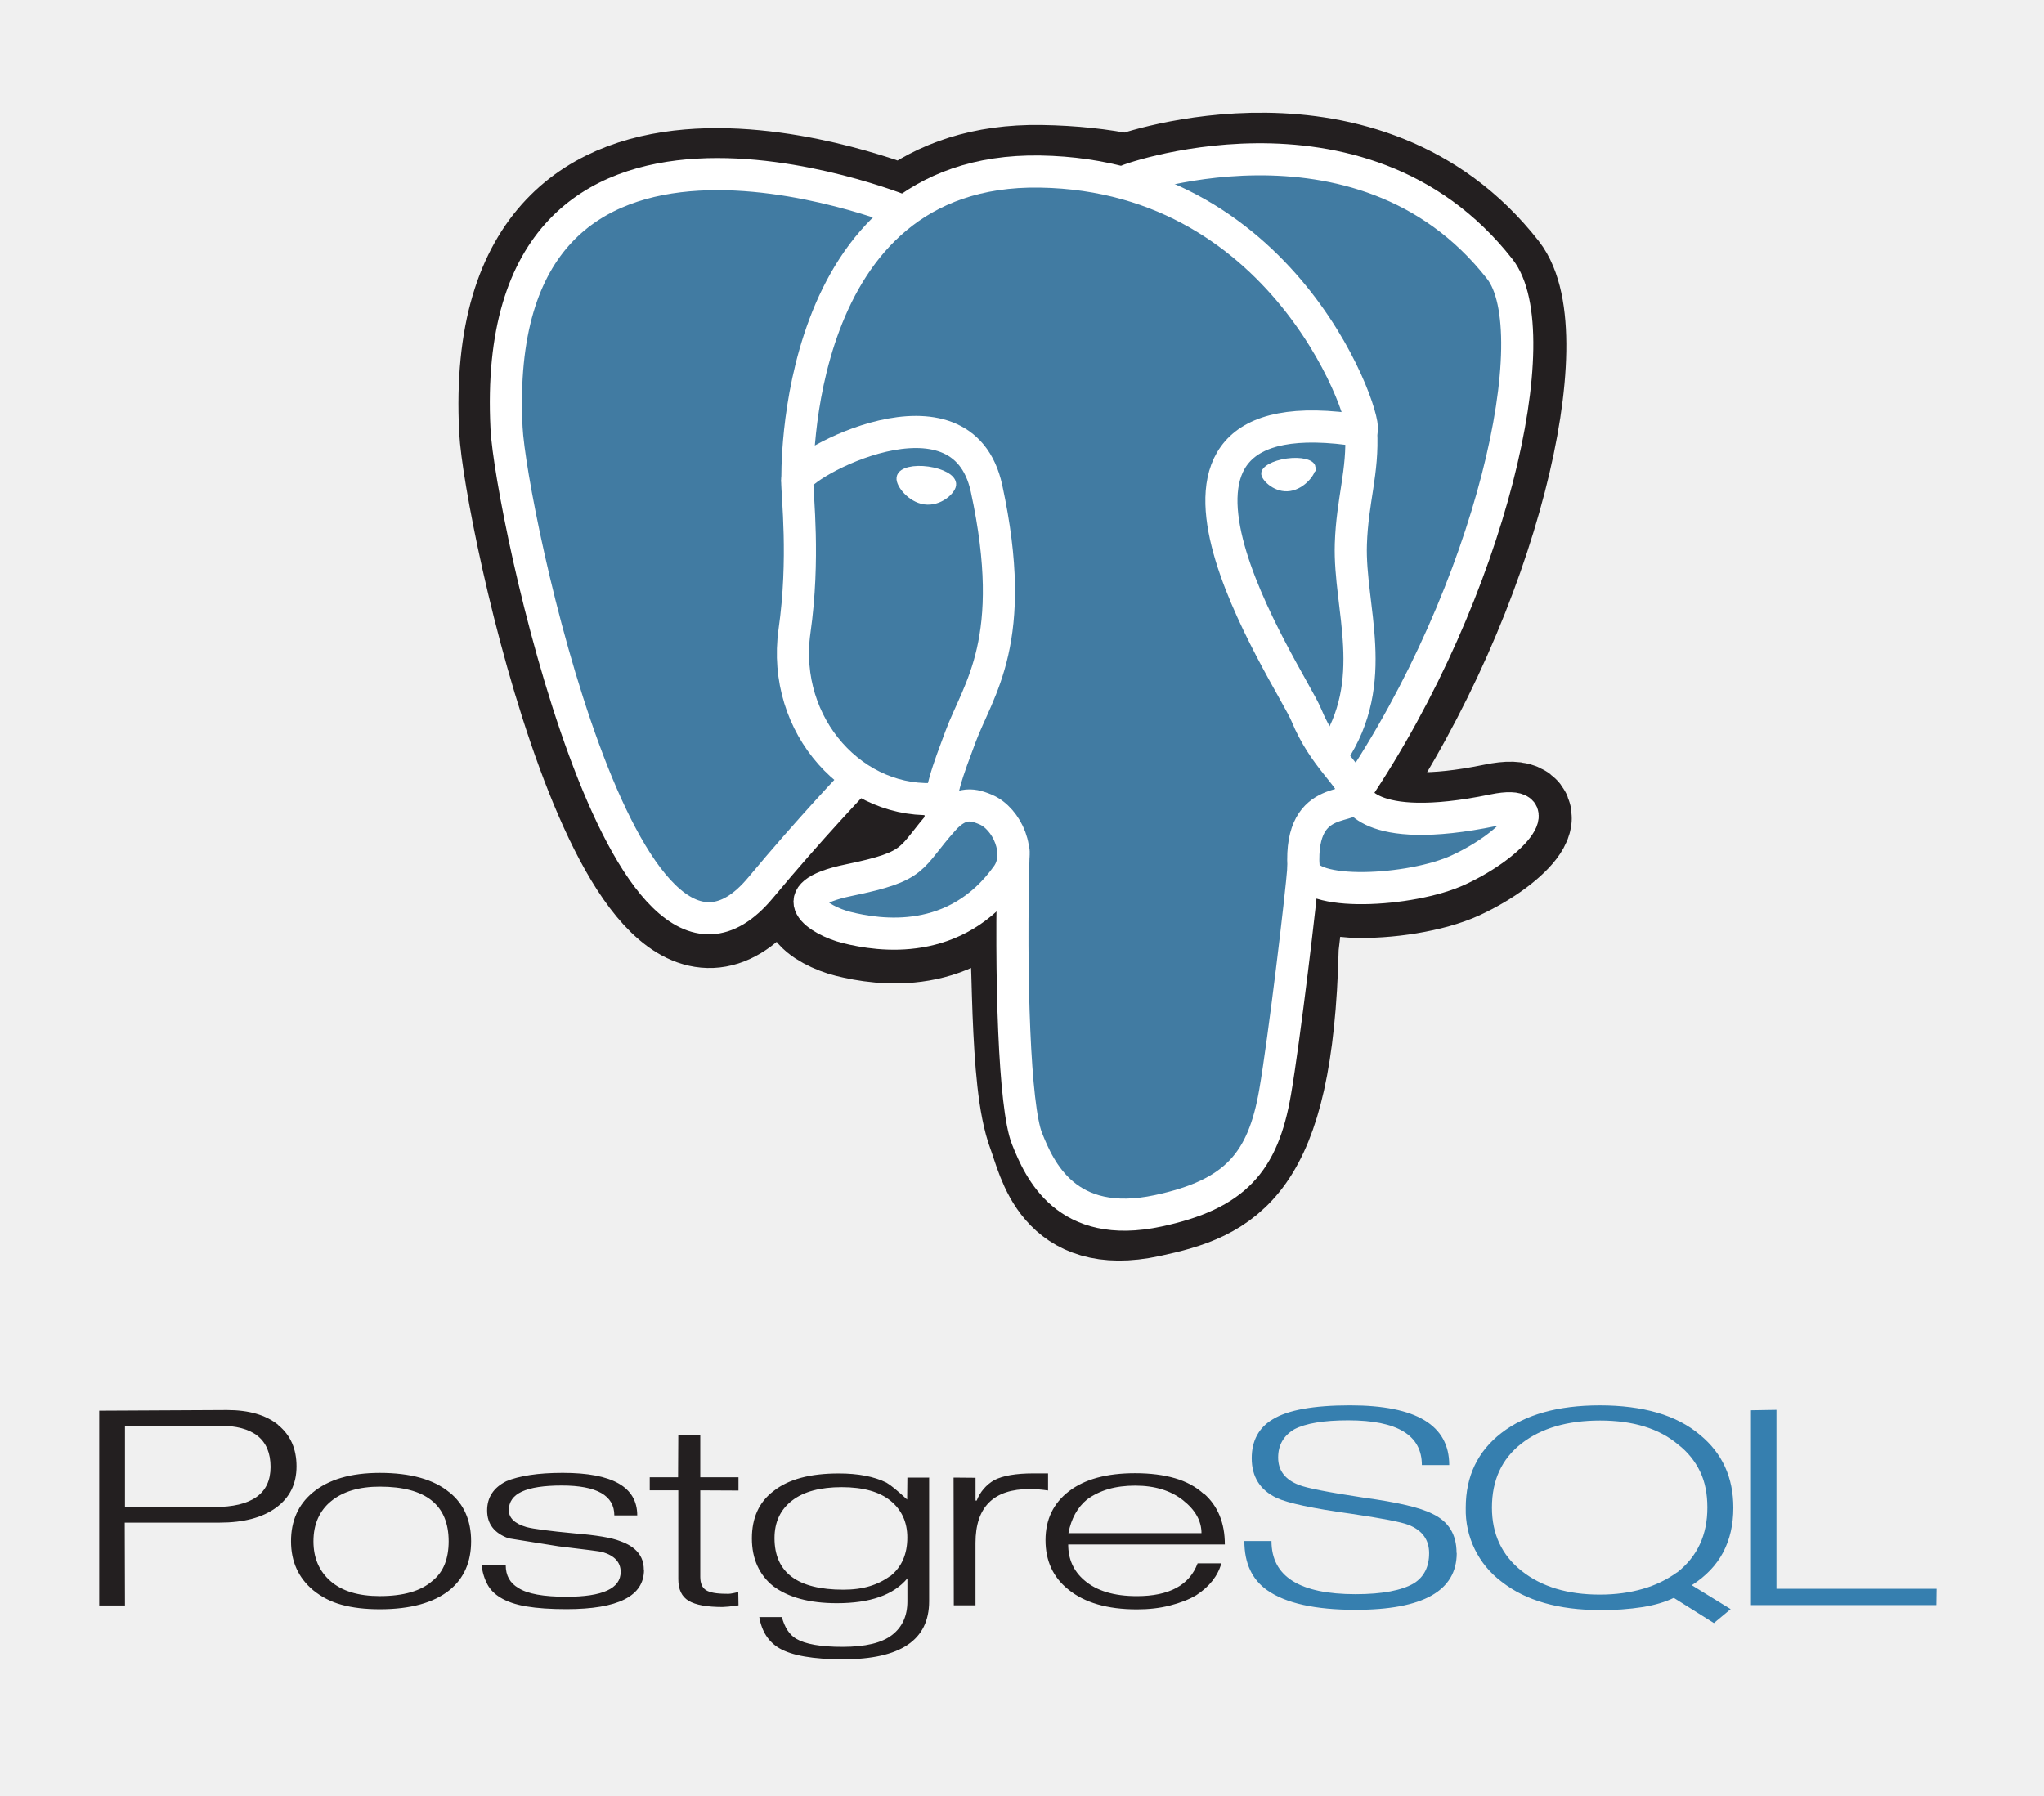
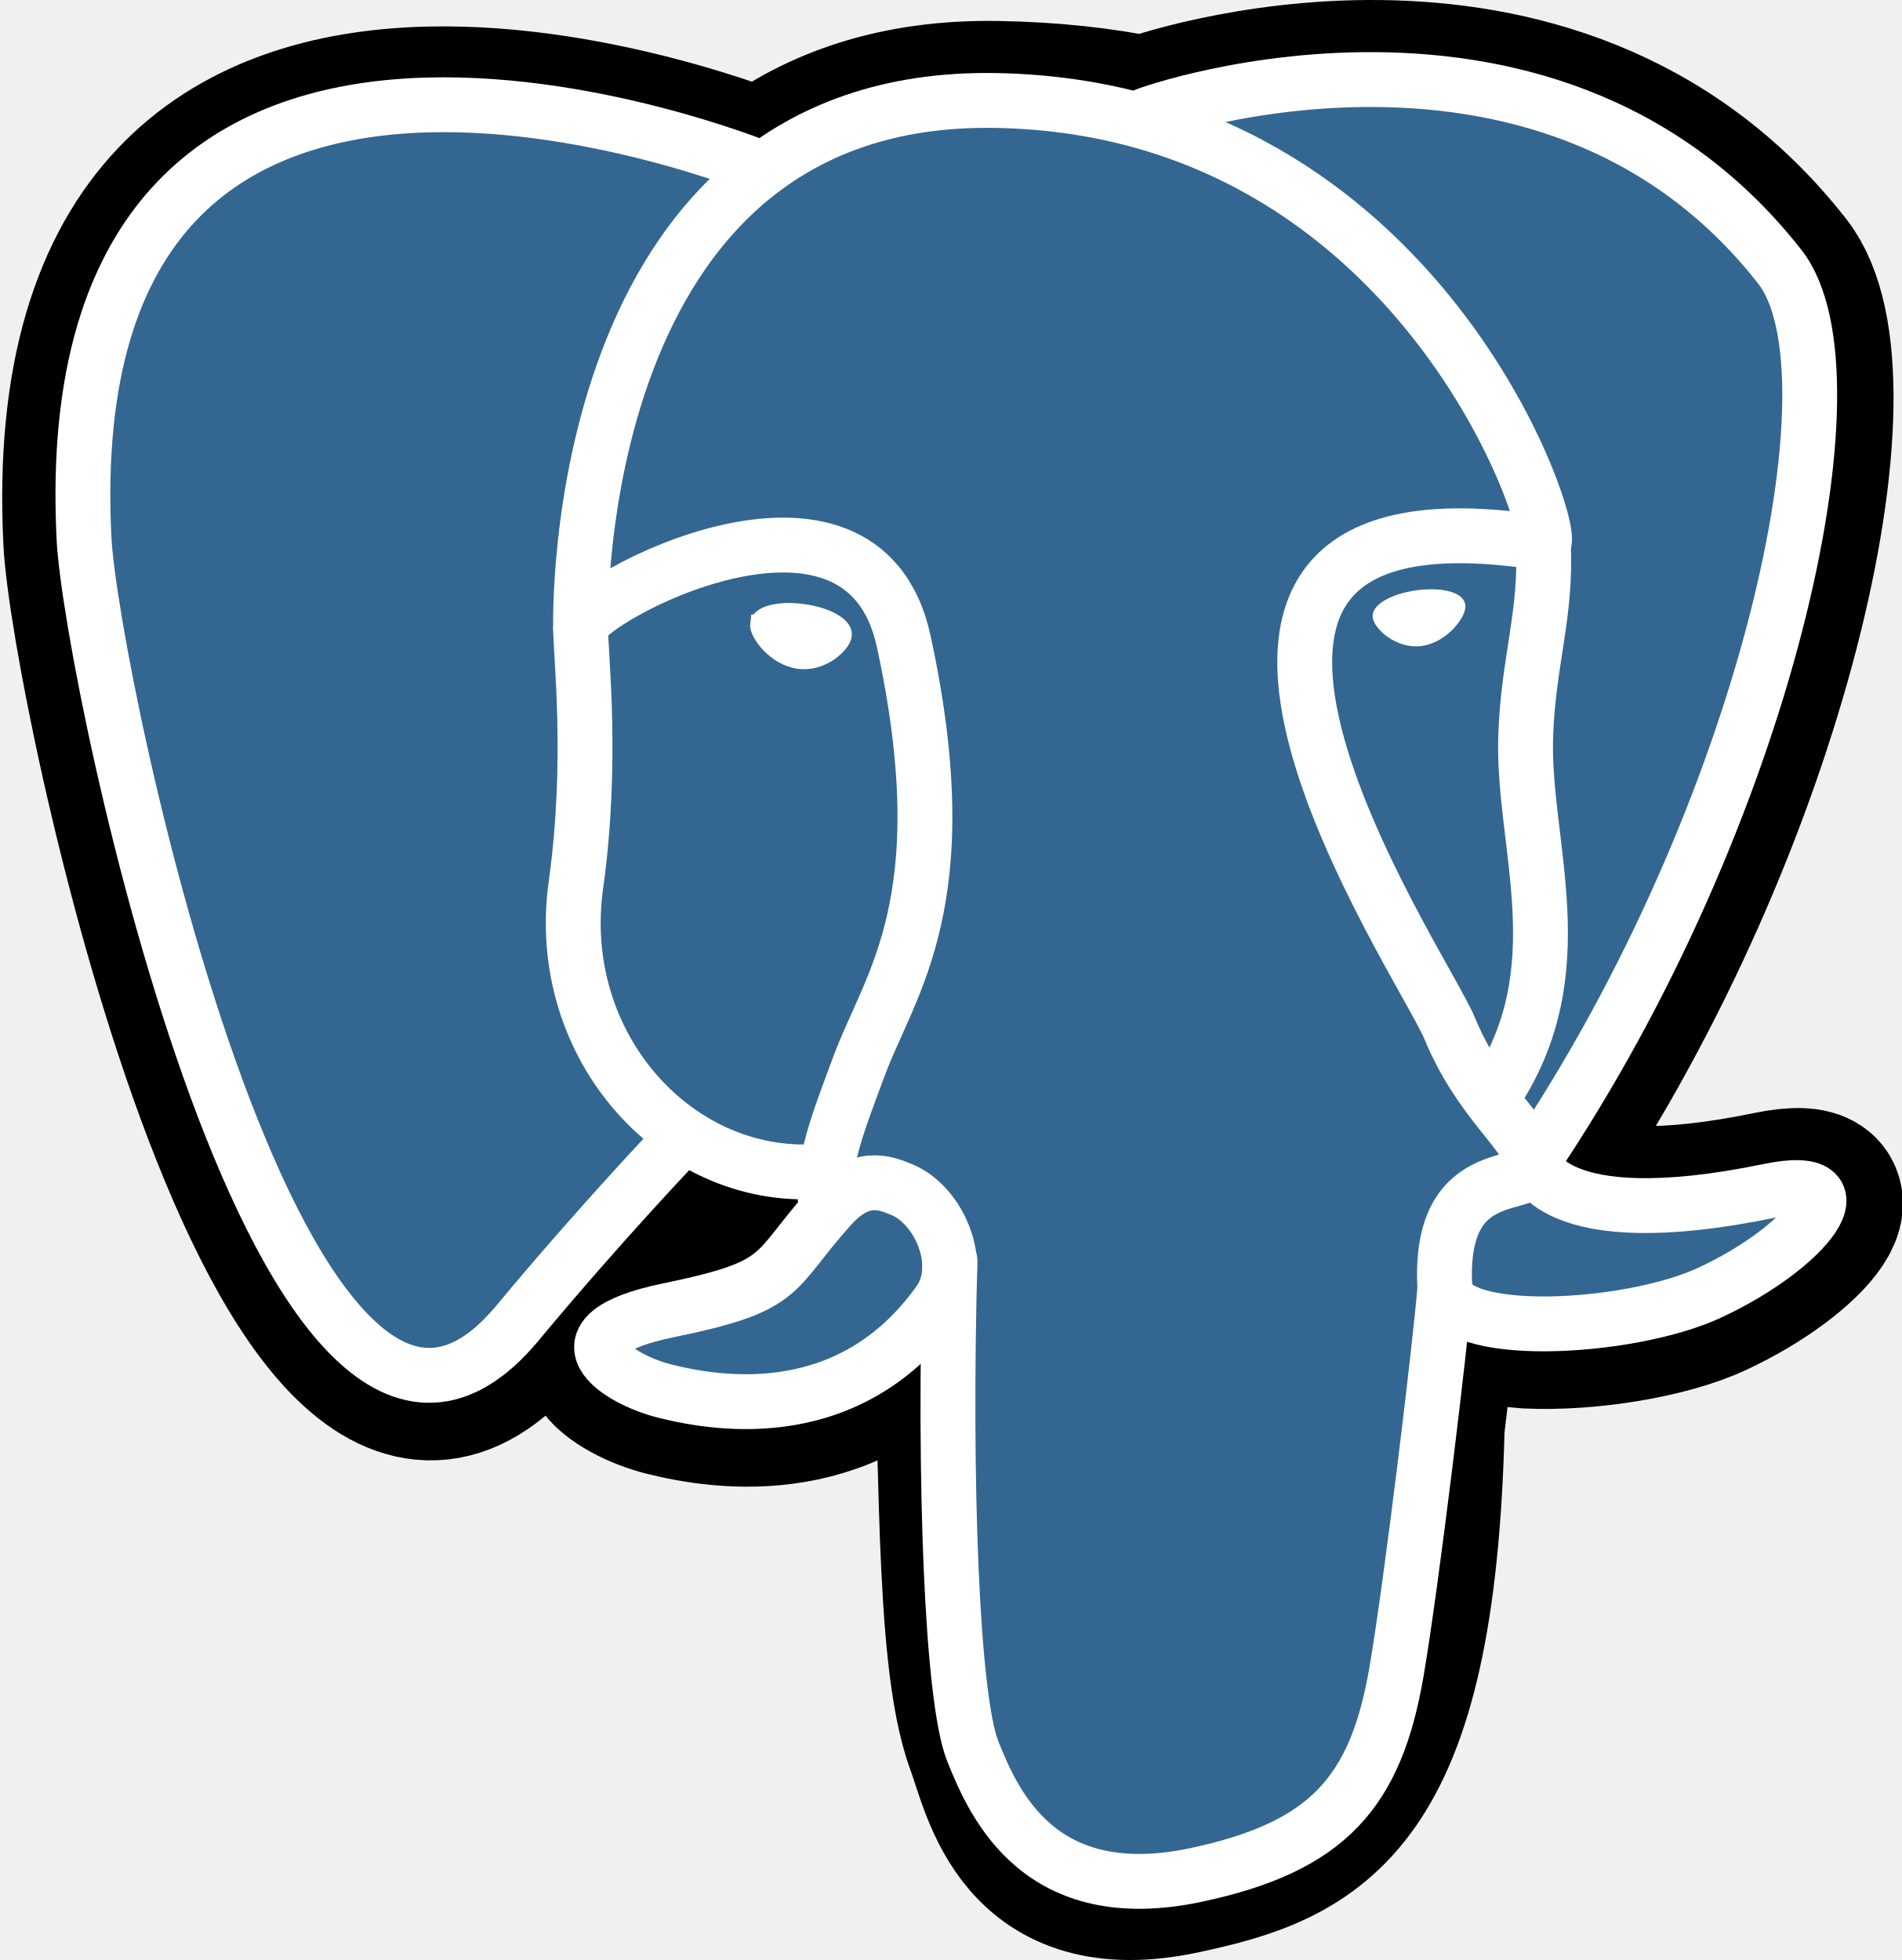
- <svg xmlns="http://www.w3.org/2000/svg" width="107" height="94">
-   <style>.B{stroke-width:1.682}.C{stroke:#fff}.D{stroke-linecap:round}.E{stroke-linejoin:round}</style>
-   <path d="M11.2 78.902H6.542v-4.26h4.92c1.8 0 2.702.72 2.702 2.163 0 1.398-.985 2.097-2.955 2.097m3.354-4.3c-.64-.52-1.534-.78-2.684-.78l-6.684.034v10.2h1.347l-.012-4.338h4.973c1.247 0 2.23-.26 2.945-.78s1.075-1.24 1.075-2.163-.32-1.643-.96-2.163zm8.717 7.296a2.09 2.09 0 0 1-.639.867c-.603.534-1.523.8-2.76.8-1.118 0-1.976-.26-2.574-.78s-.898-1.214-.898-2.085c0-.453.078-.856.235-1.207a2.4 2.4 0 0 1 .68-.89c.62-.512 1.47-.768 2.557-.768 2.404 0 3.606.955 3.606 2.864 0 .454-.07.852-.205 1.196m.244-3.76c-.82-.68-2.036-1.02-3.645-1.02-1.52 0-2.696.347-3.524 1.04-.748.628-1.122 1.475-1.122 2.54s.386 1.913 1.16 2.563a3.99 3.99 0 0 0 1.491.761c.567.157 1.233.235 1.997.235 1.6 0 2.82-.336 3.657-1.008.748-.613 1.122-1.464 1.122-2.552 0-1.095-.378-1.95-1.135-2.563zm10.186 4.057c0 1.372-1.354 2.057-4.063 2.057-.828 0-1.525-.048-2.092-.143s-1.027-.254-1.38-.474c-.273-.168-.5-.387-.65-.657a2.75 2.75 0 0 1-.313-1.018l1.26-.01c0 .54.22.937.662 1.193.473.307 1.312.46 2.515.46 1.893 0 2.84-.43 2.84-1.3 0-.503-.317-.85-.952-1.04-.13-.037-.894-.133-2.297-.3l-2.622-.42c-.747-.27-1.12-.755-1.12-1.456 0-.686.334-1.197 1.002-1.532.33-.14.742-.246 1.237-.323s1.068-.115 1.72-.115c2.607 0 3.9.742 3.9 2.227h-1.2c0-1.043-.916-1.565-2.75-1.565-.932 0-1.628.106-2.086.317s-.687.536-.687.974c0 .4.3.704.928.886.362.095 1.194.205 2.496.328 1.166.095 1.965.23 2.4.405.828.292 1.242.788 1.242 1.488zm4.948 1.858l-.513.065-.32.022c-.82 0-1.412-.108-1.775-.324s-.544-.594-.544-1.135v-4.65h-1.495v-.684h1.483l.012-2.197h1.15v2.197h2v.695l-2-.01v4.524c0 .337.098.57.296.698s.55.192 1.055.192c.072.007.153.005.24-.007s.22-.04.398-.082l.012.698zm7.947-1.542a3.52 3.52 0 0 1-1.073.536c-.402.124-.864.186-1.386.186-2.403 0-3.604-.9-3.604-2.7 0-.838.307-1.495.922-1.968s1.48-.7 2.597-.7c1.125 0 1.98.24 2.56.716s.874 1.117.874 1.92c0 .875-.297 1.55-.892 2.023m2.04-5.16H47.5l-.012 1.15c-.506-.467-.868-.762-1.085-.886-.643-.32-1.475-.48-2.496-.48-1.496 0-2.637.3-3.425.93-.748.57-1.122 1.393-1.122 2.472 0 .532.095 1.008.284 1.427a2.86 2.86 0 0 0 .827 1.066c.8.598 1.904.897 3.346.897 1.73 0 2.96-.43 3.684-1.3v1.2c0 .76-.264 1.346-.8 1.762s-1.393.624-2.6.624c-1.134 0-1.942-.142-2.424-.425-.362-.218-.6-.596-.748-1.133h-1.182c.13.75.48 1.294 1.05 1.63.66.386 1.773.58 3.342.58 3 0 4.5-1.012 4.5-3.036v-6.5zm6.217.675a6.64 6.64 0 0 0-.964-.076c-1.888 0-2.832.94-2.832 2.82v3.268H49.93l-.012-6.687 1.15.01v1.193h.06a2.13 2.13 0 0 1 .916-1.069c.458-.235 1.14-.353 2.05-.353h.77v.895zm1.068 2.234c.145-.76.47-1.348.976-1.765.33-.24.703-.422 1.12-.543s.888-.18 1.4-.18c1.02 0 1.854.254 2.5.762s.97 1.083.97 1.727h-6.98m7.092-2.063c-.402-.366-.9-.637-1.496-.812s-1.3-.264-2.087-.264c-1.5 0-2.643.314-3.464.942s-1.23 1.482-1.23 2.563.394 1.938 1.182 2.573c.852.7 2.055 1.05 3.607 1.05.62 0 1.192-.064 1.72-.2s.987-.307 1.38-.54c.692-.45 1.13-1.007 1.315-1.668h-1.242c-.426 1.143-1.487 1.715-3.183 1.715-1.198 0-2.12-.28-2.76-.84-.555-.48-.832-1.1-.832-1.863h8.2c0-1.134-.366-2.024-1.098-2.668z" fill="#231f20" />
-   <path d="M76.258 81.305c0 1.985-1.764 2.978-5.294 2.978-2.115 0-3.658-.342-4.63-1.026-.796-.562-1.194-1.42-1.194-2.572h1.42c0 1.853 1.467 2.78 4.403 2.78 1.407 0 2.425-.2 3.053-.57.53-.335.796-.86.796-1.575 0-.707-.362-1.203-1.086-1.487-.4-.153-1.412-.346-3.004-.58-2.003-.277-3.3-.554-3.897-.83-.86-.408-1.3-1.1-1.3-2.078 0-.9.366-1.6 1.098-2.034.788-.488 2.14-.733 4.054-.733 3.46 0 5.188 1.042 5.188 3.127h-1.433c0-1.562-1.284-2.342-3.852-2.342-1.288 0-2.23.157-2.826.47-.564.336-.845.828-.845 1.478 0 .68.362 1.157 1.086 1.434.386.16 1.52.383 3.402.668 1.77.24 2.964.522 3.584.843.845.394 1.267 1.077 1.267 2.048zm11.54 1.013a5.75 5.75 0 0 1-1.799.869c-.668.193-1.417.3-2.246.3-1.7 0-3.057-.413-4.1-1.24S78.1 80.307 78.1 78.93c0-1.435.517-2.553 1.55-3.355s2.405-1.202 4.112-1.202c1.73 0 3.092.42 4.082 1.257a3.93 3.93 0 0 1 1.16 1.432c.26.547.374 1.17.374 1.87 0 1.428-.523 2.557-1.57 3.387m.755.676c.74-.474 1.288-1.048 1.642-1.722s.532-1.453.532-2.335c0-1.582-.58-2.85-1.738-3.806-.62-.525-1.368-.915-2.244-1.17s-1.88-.383-3.004-.383c-2.188 0-3.905.48-5.152 1.444s-1.87 2.267-1.87 3.915a4.69 4.69 0 0 0 1.887 3.882c1.257.984 2.978 1.476 5.157 1.476a13.83 13.83 0 0 0 2.23-.157c.634-.105 1.174-.265 1.617-.482l2.1 1.32.876-.73-2.032-1.25zm12.804 1.04H91.66v-10.2l1.334-.022v9.37h8.385l-.012.852z" fill="#367faf" />
-   <path d="M67.546 49.655c.382-3.185.268-3.652 2.64-3.136l.602.053c1.824.083 4.2-.293 5.612-.945 3.018-1.4 4.807-3.738 1.832-3.124-6.787 1.4-7.254-.898-7.254-.898 7.167-10.634 10.163-24.134 7.577-27.44-7.054-9.013-19.263-4.75-19.468-4.64l-.065.012c-1.342-.278-2.842-.444-4.528-.472-3.07-.05-5.402.805-7.17 2.146 0 0-21.78-8.974-20.768 11.286.216 4.3 6.178 32.612 13.288 24.063 2.6-3.126 5.11-5.77 5.11-5.77 1.247.83 2.74 1.25 4.306 1.1l.12-.103c-.038.388-.02.768.048 1.217-1.832 2.047-1.293 2.406-4.956 3.16-3.705.764-1.528 2.123-.107 2.478 1.723.43 5.71 1.04 8.402-2.73l-.107.43c.72.575.67 4.132.772 6.673s.272 4.913.8 6.312 1.13 5 5.943 3.968c4.023-.862 7.098-2.103 7.38-13.644" fill="#231f20" stroke="#231f20" stroke-width="5.046" />
-   <path d="M78.233 42.503c-6.788 1.4-7.255-.898-7.255-.898 7.167-10.635 10.163-24.135 7.578-27.44-7.054-9.012-19.264-4.75-19.468-4.64l-.066.012c-1.342-.278-2.842-.444-4.53-.472-3.07-.05-5.4.805-7.17 2.146 0 0-21.782-8.973-20.77 11.286.215 4.3 6.177 32.612 13.288 24.064 2.6-3.126 5.1-5.77 5.1-5.77 1.247.83 2.74 1.25 4.306 1.1l.122-.103c-.038.388-.02.768.05 1.217-1.832 2.047-1.294 2.406-4.956 3.16-3.706.764-1.53 2.123-.108 2.478 1.723.43 5.71 1.04 8.402-2.73l-.107.43c.718.575 1.222 3.74 1.137 6.608s-.14 4.838.425 6.377 1.13 5 5.944 3.968c4.023-.862 6.107-3.096 6.397-6.822.206-2.65.67-2.258.7-4.626l.374-1.12c.43-3.59.068-4.75 2.547-4.21l.602.053c1.824.083 4.21-.293 5.613-.945 3.017-1.4 4.807-3.738 1.832-3.124z" fill="#417ba2" />
-   <g fill="none" class="C B">
-     <g class="D">
-       <path d="M53.06 44.562c-.187 6.682.047 13.4.7 15.046s2.054 4.816 6.87 3.785c4.022-.862 5.486-2.53 6.12-6.214.468-2.7 1.37-10.236 1.485-11.778M47.3 11.063s-21.797-8.9-20.783 11.35c.216 4.3 6.178 32.613 13.3 24.064 2.6-3.126 4.95-5.578 4.95-5.578M59.064 9.437c-.755.237 12.125-4.708 19.444 4.644 2.585 3.304-.4 16.804-7.578 27.44" class="E" />
-       <path d="M70.93 41.52s.467 2.3 7.255.898c2.974-.614 1.184 1.724-1.832 3.125-2.476 1.15-8.026 1.443-8.117-.144-.234-4.096 2.92-2.852 2.694-3.878-.206-.924-1.617-1.832-2.55-4.094-.815-1.975-11.173-17.12 2.873-14.87.515-.106-3.663-13.36-16.808-13.575s-12.7 16.162-12.7 16.162" stroke-linejoin="bevel" />
-     </g>
-     <g class="E">
-       <path d="M49.383 42.922c-1.832 2.047-1.293 2.406-4.956 3.16-3.705.764-1.528 2.123-.108 2.478 1.723.43 5.71 1.042 8.402-2.73.82-1.148-.005-2.98-1.13-3.448-.544-.225-1.272-.508-2.208.54z" />
-       <path d="M49.262 42.886c-.184-1.203.396-2.635 1.017-4.31.934-2.513 3.09-5.028 1.365-13-1.285-5.942-9.904-1.237-9.91-.43s.4 4.084-.144 7.9c-.697 4.98 3.17 9.194 7.622 8.763" class="D" />
-     </g>
+ <svg xmlns="http://www.w3.org/2000/svg" width="432.071pt" height="445.383pt" viewBox="0 0 432.071 445.383" xml:space="preserve">
+   <g id="orginal" style="fill-rule:nonzero;clip-rule:nonzero;stroke:#000000;stroke-miterlimit:4;">
+ 	</g>
+   <g id="Layer_x0020_3" style="fill-rule:nonzero;clip-rule:nonzero;fill:none;stroke:#FFFFFF;stroke-width:12.465;stroke-linecap:round;stroke-linejoin:round;stroke-miterlimit:4;">
+     <path style="fill:#000000;stroke:#000000;stroke-width:37.395;stroke-linecap:butt;stroke-linejoin:miter;" d="M323.205,324.227c2.833-23.601,1.984-27.062,19.563-23.239l4.463,0.392c13.517,0.615,31.199-2.174,41.587-7c22.362-10.376,35.622-27.7,13.572-23.148c-50.297,10.376-53.755-6.655-53.755-6.655c53.111-78.803,75.313-178.836,56.149-203.322    C352.514-5.534,262.036,26.049,260.522,26.869l-0.482,0.089c-9.938-2.062-21.06-3.294-33.554-3.496c-22.761-0.374-40.032,5.967-53.133,15.904c0,0-161.408-66.498-153.899,83.628c1.597,31.936,45.777,241.655,98.47,178.31    c19.259-23.163,37.871-42.748,37.871-42.748c9.242,6.14,20.307,9.272,31.912,8.147l0.897-0.765c-0.281,2.876-0.157,5.689,0.359,9.019c-13.572,15.167-9.584,17.83-36.723,23.416c-27.457,5.659-11.326,15.734-0.797,18.367c12.768,3.193,42.305,7.716,62.268-20.224    l-0.795,3.188c5.325,4.26,4.965,30.619,5.72,49.452c0.756,18.834,2.017,36.409,5.856,46.771c3.839,10.36,8.369,37.05,44.036,29.406c29.809-6.388,52.6-15.582,54.677-101.107" />
+     <path style="fill:#336791;stroke:none;" d="M402.395,271.23c-50.302,10.376-53.76-6.655-53.76-6.655c53.111-78.808,75.313-178.843,56.153-203.326c-52.27-66.785-142.752-35.2-144.262-34.38l-0.486,0.087c-9.938-2.063-21.06-3.292-33.56-3.496c-22.761-0.373-40.026,5.967-53.127,15.902    c0,0-161.411-66.495-153.904,83.63c1.597,31.938,45.776,241.657,98.471,178.312c19.26-23.163,37.869-42.748,37.869-42.748c9.243,6.14,20.308,9.272,31.908,8.147l0.901-0.765c-0.28,2.876-0.152,5.689,0.361,9.019c-13.575,15.167-9.586,17.83-36.723,23.416    c-27.459,5.659-11.328,15.734-0.796,18.367c12.768,3.193,42.307,7.716,62.266-20.224l-0.796,3.188c5.319,4.26,9.054,27.711,8.428,48.969c-0.626,21.259-1.044,35.854,3.147,47.254c4.191,11.4,8.368,37.05,44.042,29.406c29.809-6.388,45.256-22.942,47.405-50.555    c1.525-19.631,4.976-16.729,5.194-34.28l2.768-8.309c3.192-26.611,0.507-35.196,18.872-31.203l4.463,0.392c13.517,0.615,31.208-2.174,41.591-7c22.358-10.376,35.618-27.7,13.573-23.148z" />
+     <path d="M215.866,286.484c-1.385,49.516,0.348,99.377,5.193,111.495c4.848,12.118,15.223,35.688,50.9,28.045c29.806-6.39,40.651-18.756,45.357-46.051c3.466-20.082,10.148-75.854,11.005-87.281" />
+     <path d="M173.104,38.256c0,0-161.521-66.016-154.012,84.109c1.597,31.938,45.779,241.664,98.473,178.316c19.256-23.166,36.671-41.335,36.671-41.335" />
+     <path d="M260.349,26.207c-5.591,1.753,89.848-34.889,144.087,34.417c19.159,24.484-3.043,124.519-56.153,203.329" />
+     <path style="stroke-linejoin:bevel;" d="M348.282,263.953c0,0,3.461,17.036,53.764,6.653c22.04-4.552,8.776,12.774-13.577,23.155c-18.345,8.514-59.474,10.696-60.146-1.069c-1.729-30.355,21.647-21.133,19.96-28.739c-1.525-6.85-11.979-13.573-18.894-30.338    c-6.037-14.633-82.796-126.849,21.287-110.183c3.813-0.789-27.146-99.002-124.553-100.599c-97.385-1.597-94.19,119.762-94.19,119.762" />
+     <path d="M188.604,274.334c-13.577,15.166-9.584,17.829-36.723,23.417c-27.459,5.66-11.326,15.733-0.797,18.365c12.768,3.195,42.307,7.718,62.266-20.229c6.078-8.509-0.036-22.086-8.385-25.547c-4.034-1.671-9.428-3.765-16.361,3.994z" />
+     <path d="M187.715,274.069c-1.368-8.917,2.93-19.528,7.536-31.942c6.922-18.626,22.893-37.255,10.117-96.339c-9.523-44.029-73.396-9.163-73.436-3.193c-0.039,5.968,2.889,30.26-1.067,58.548c-5.162,36.913,23.488,68.132,56.479,64.938" />
+     <path style="fill:#FFFFFF;stroke-width:4.155;stroke-linecap:butt;stroke-linejoin:miter;" d="M172.517,141.7c-0.288,2.039,3.733,7.48,8.976,8.207c5.234,0.73,9.714-3.522,9.998-5.559c0.284-2.039-3.732-4.285-8.977-5.015c-5.237-0.731-9.719,0.333-9.996,2.367z" />
+     <path style="fill:#FFFFFF;stroke-width:2.078;stroke-linecap:butt;stroke-linejoin:miter;" d="M331.941,137.543c0.284,2.039-3.732,7.48-8.976,8.207c-5.238,0.73-9.718-3.522-10.005-5.559c-0.277-2.039,3.74-4.285,8.979-5.015c5.239-0.73,9.718,0.333,10.002,2.368z" />
+     <path d="M350.676,123.432c0.863,15.994-3.445,26.888-3.988,43.914c-0.804,24.748,11.799,53.074-7.191,81.435" />
+     <path style="stroke-width:3;" d="M0,60.232" />
  </g>
-   <g fill="#fff" class="C">
-     <path d="M47.212 25.023c-.04.275.504 1.01 1.21 1.108s1.31-.475 1.35-.75-.504-.578-1.21-.677-1.312.045-1.35.32z" stroke-width=".561" />
-     <path d="M68.725 24.462c.038.275-.504 1-1.21 1.108s-1.31-.475-1.35-.75.505-.578 1.212-.677 1.31.045 1.35.32z" stroke-width=".28" />
-   </g>
-   <path d="M71.253 22.557c.116 2.158-.465 3.63-.538 5.927-.11 3.34 1.592 7.162-.97 10.99" fill="none" class="B C D E" />
</svg>
